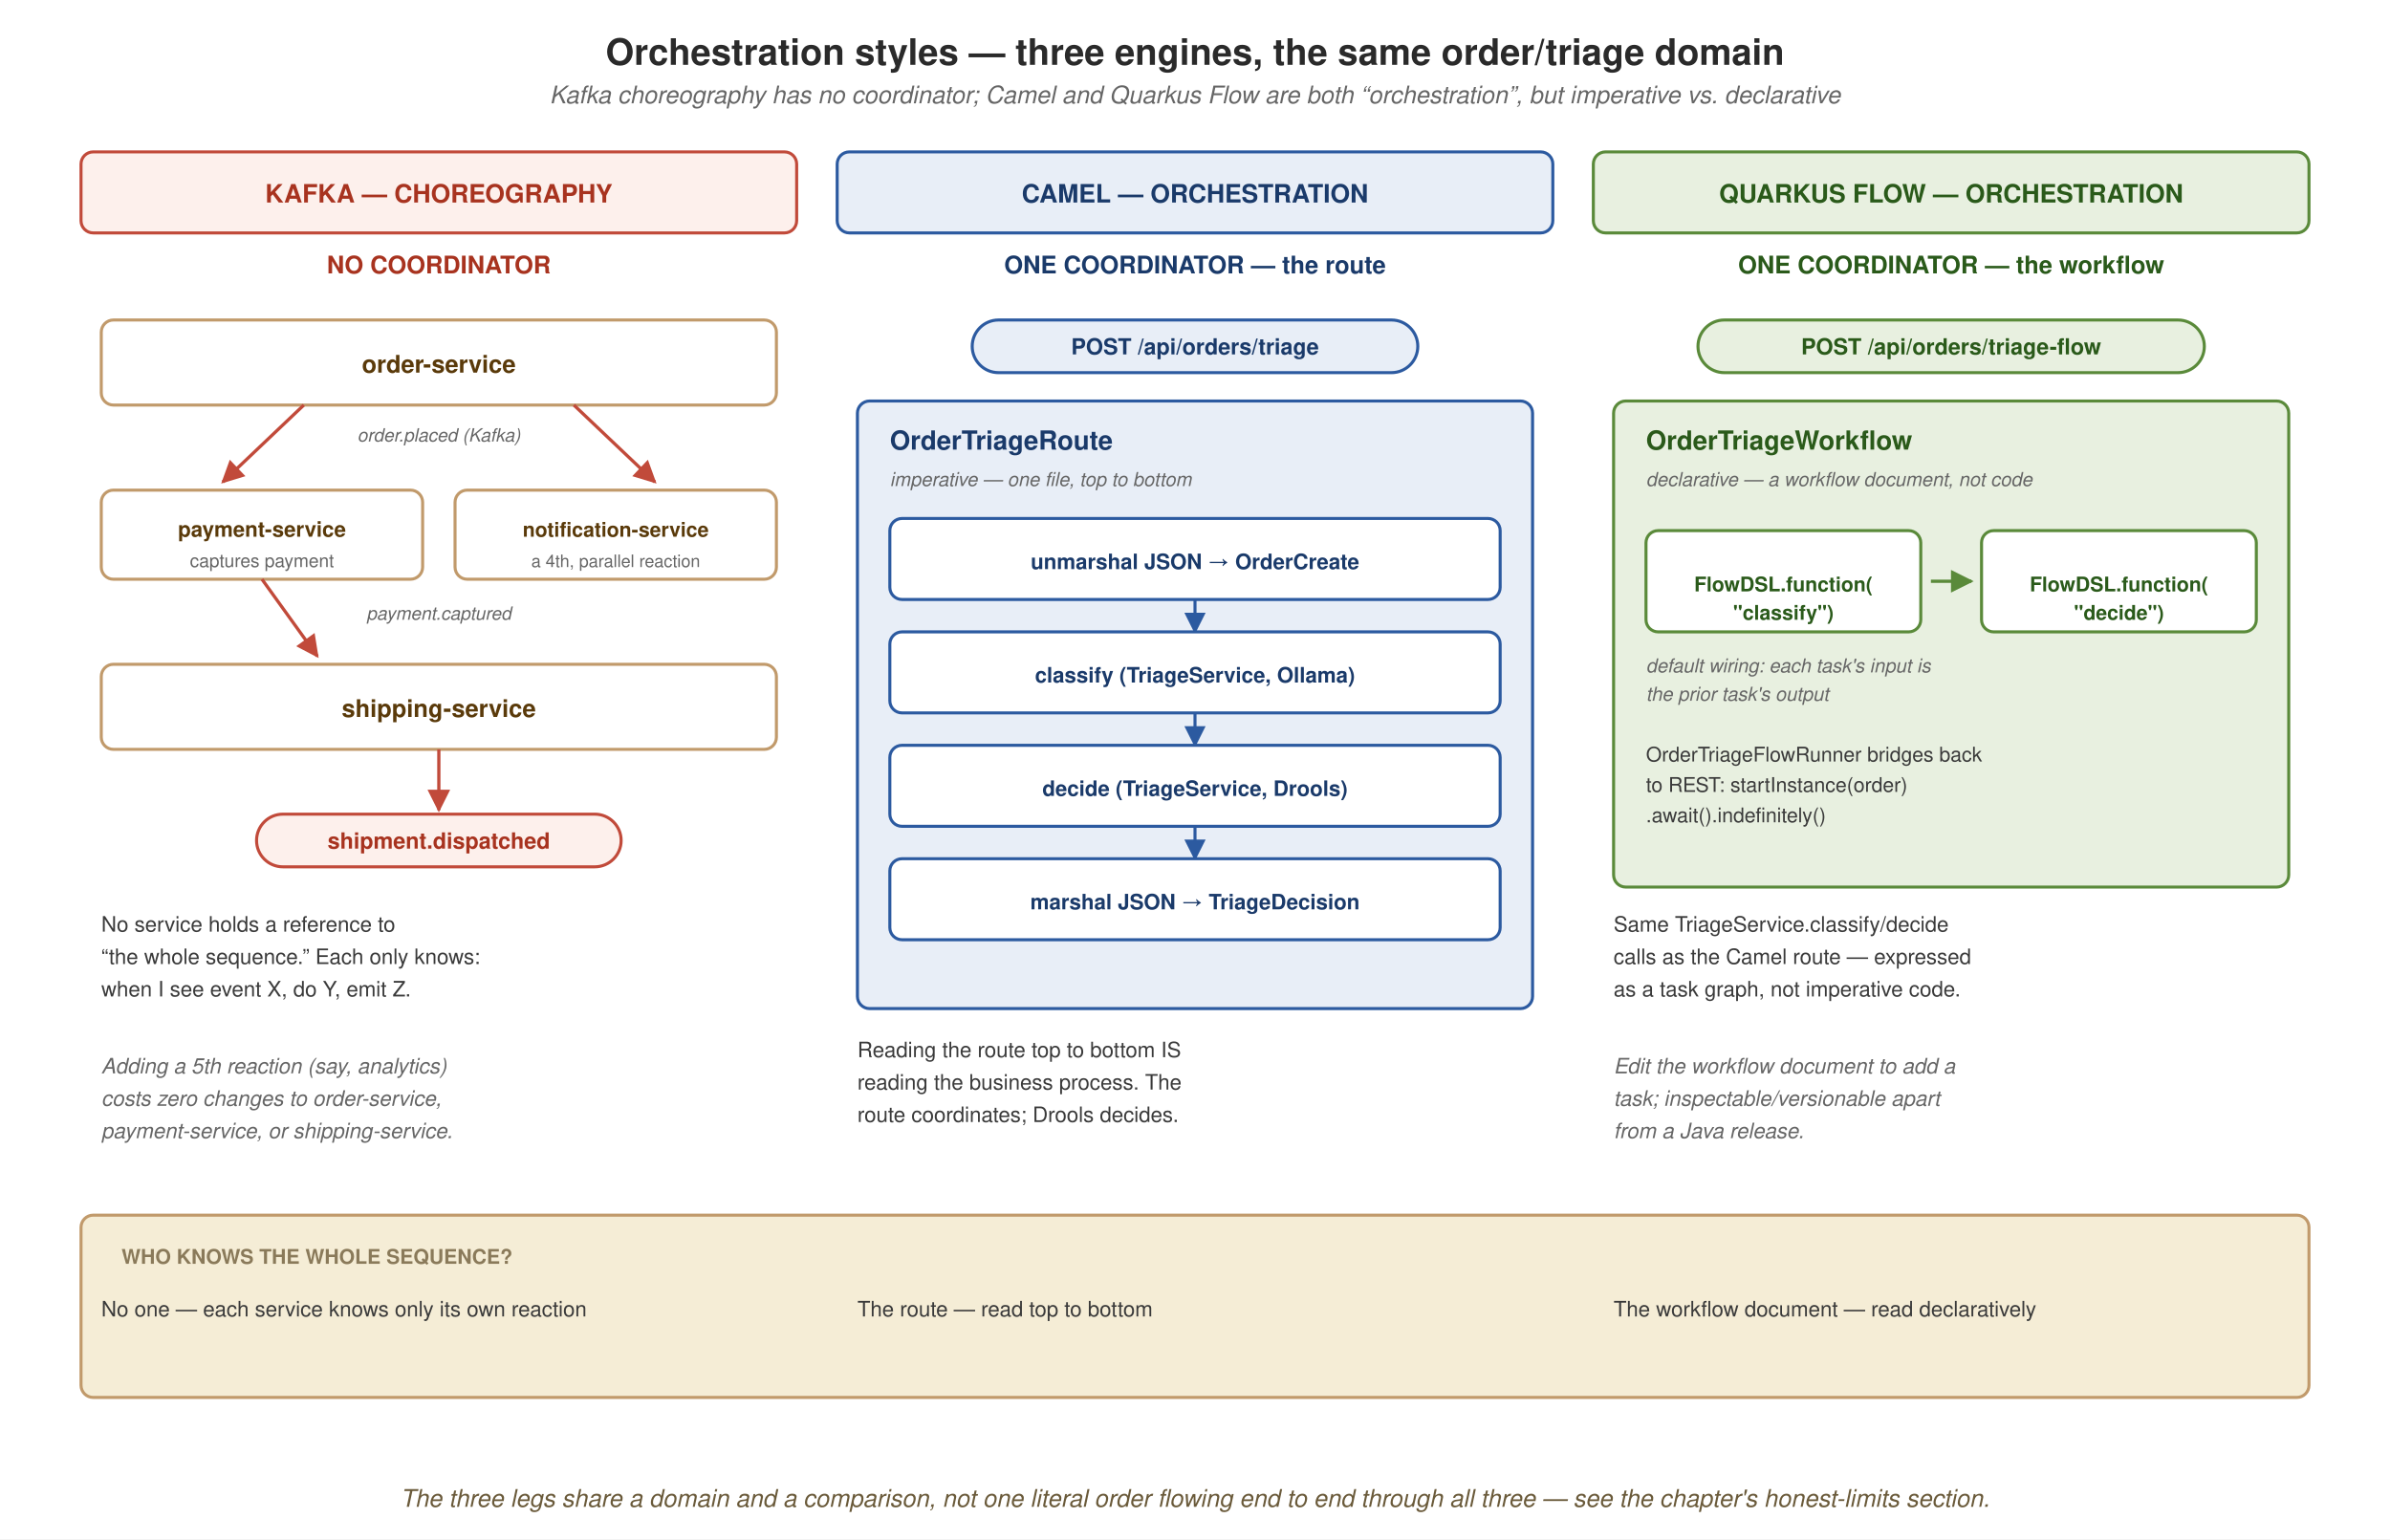
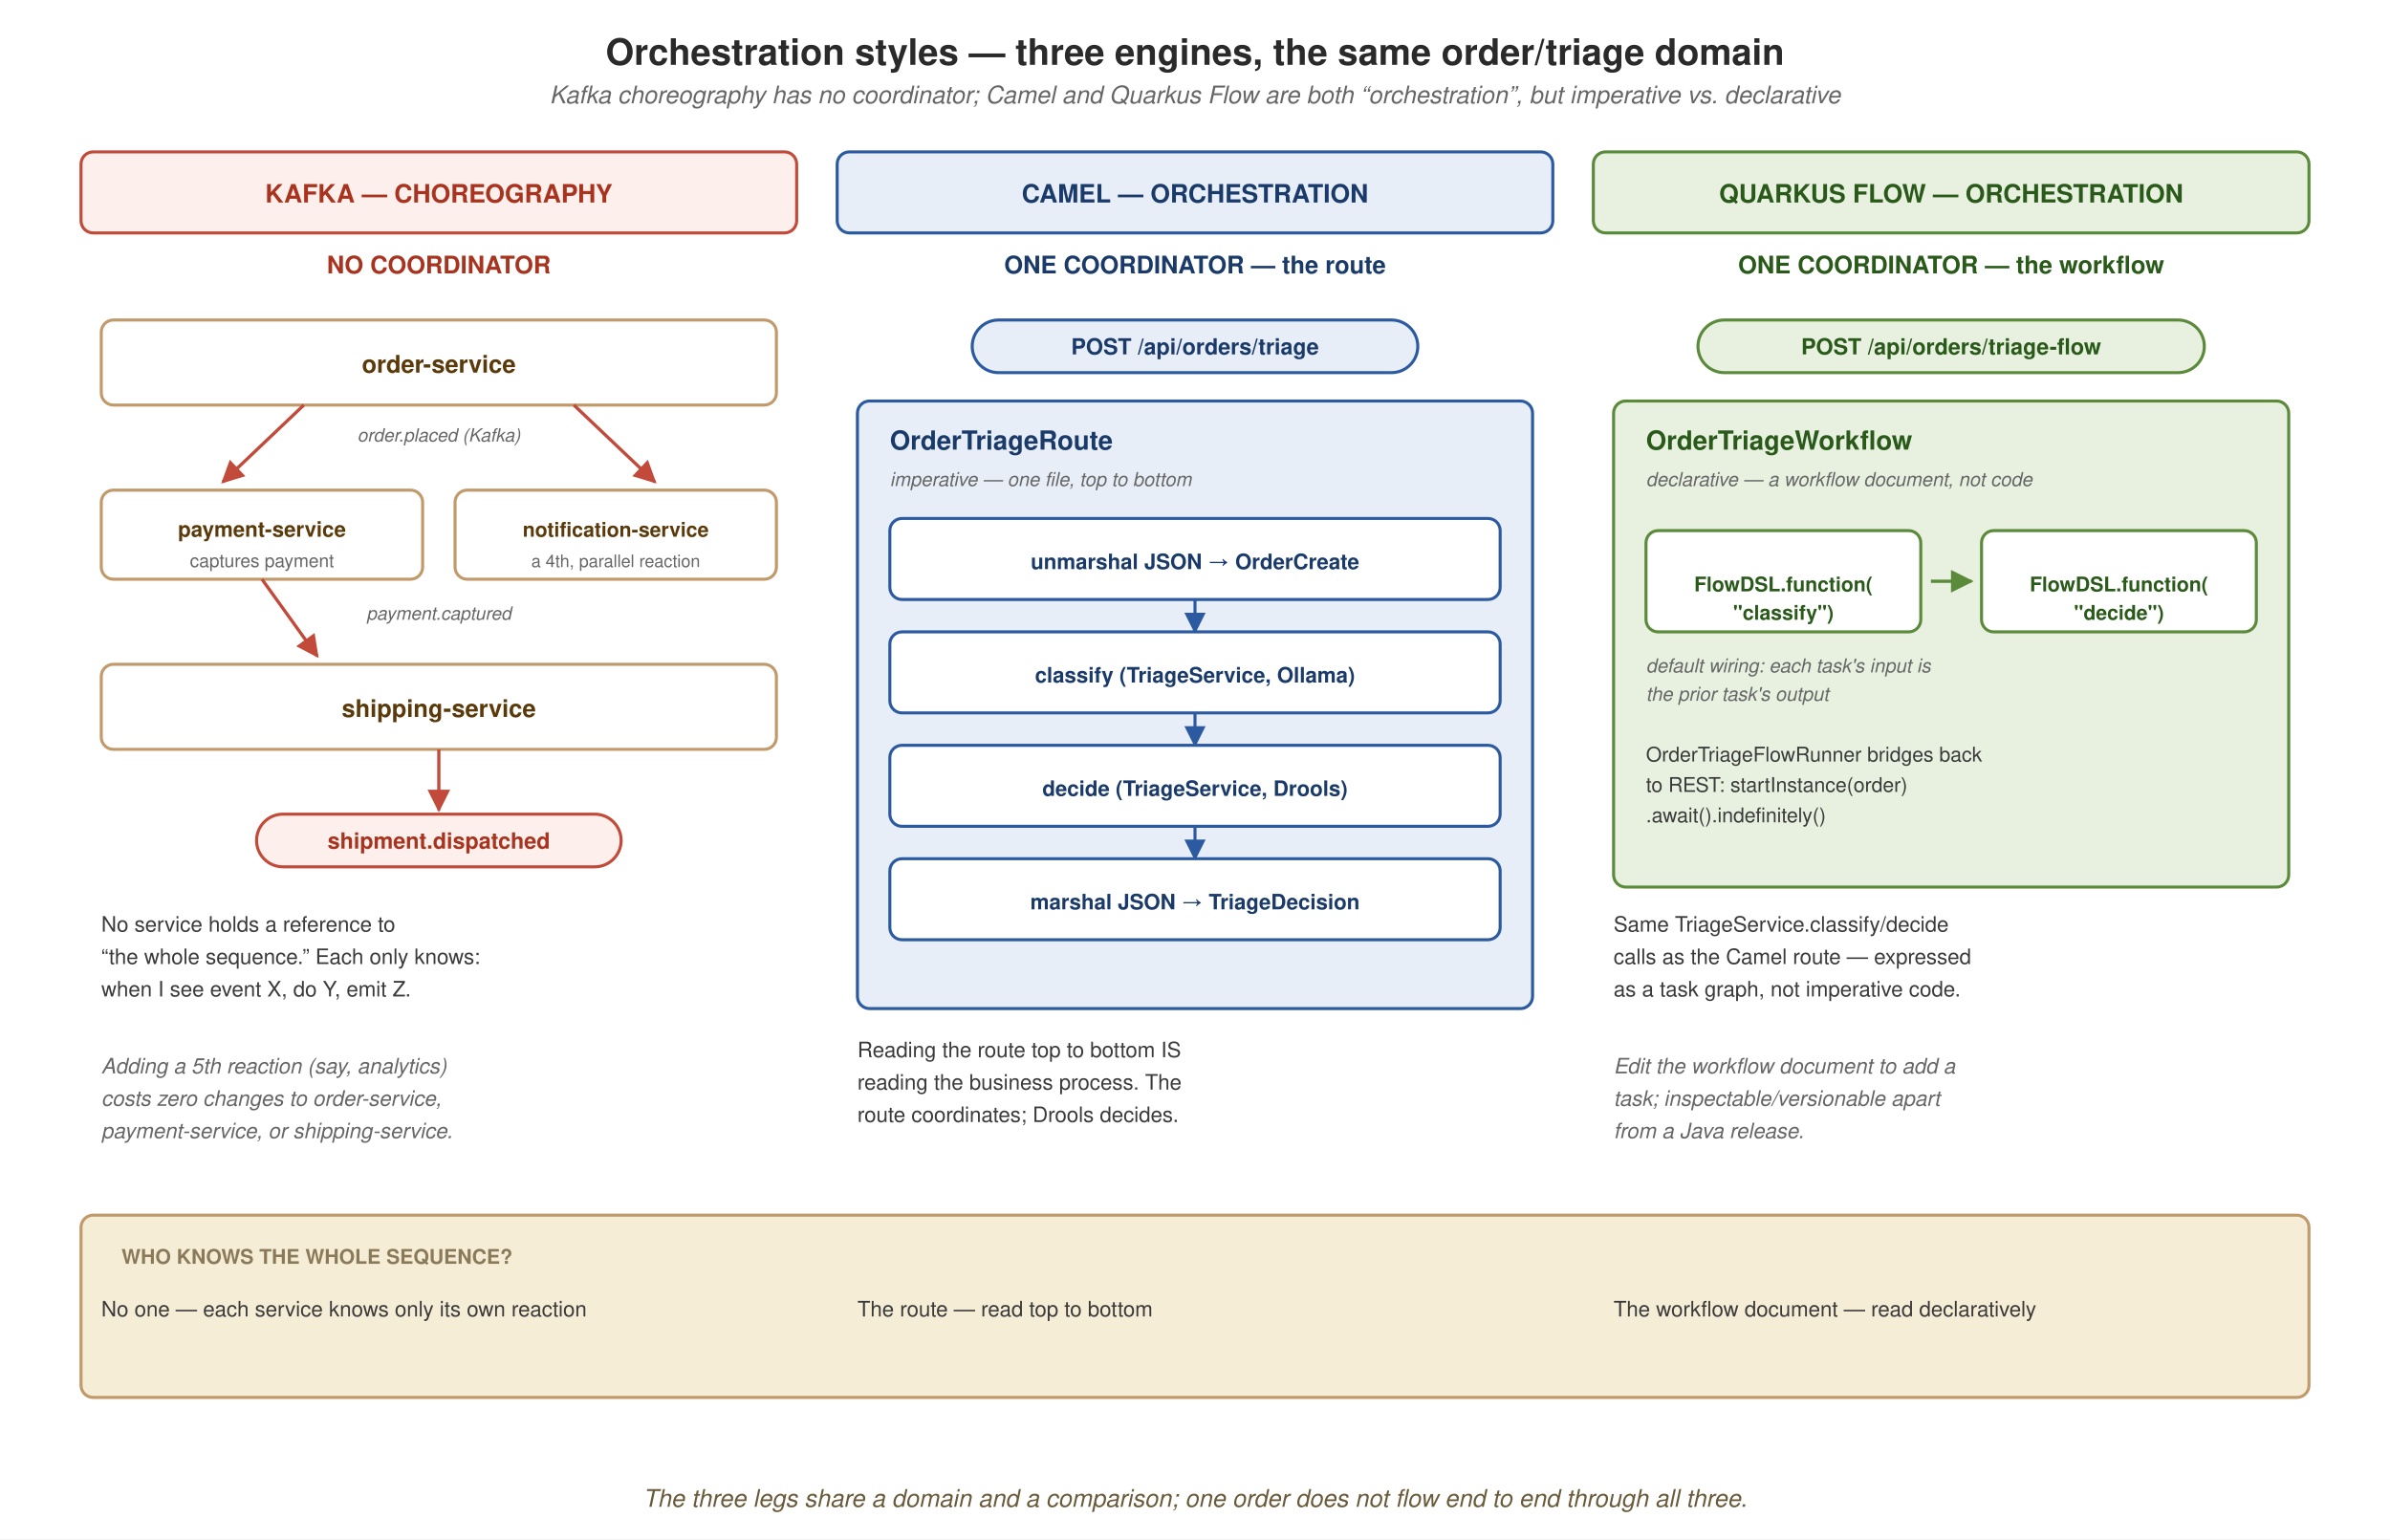
<svg xmlns="http://www.w3.org/2000/svg" viewBox="0 0 1180 760" font-family="Helvetica, -apple-system, 'Segoe UI', Roboto, sans-serif">
  <rect x="0" y="0" width="1180" height="760" fill="#ffffff" />
  <defs>
    <marker id="arr" viewBox="0 0 10 10" refX="9" refY="5" markerWidth="7" markerHeight="7" orient="auto-start-reverse">
      <path d="M0,0 L10,5 L0,10 z" fill="#5a5a5a" />
    </marker>
    <marker id="arrR" viewBox="0 0 10 10" refX="9" refY="5" markerWidth="7" markerHeight="7" orient="auto-start-reverse">
      <path d="M0,0 L10,5 L0,10 z" fill="#c14a3a" />
    </marker>
    <marker id="arrB" viewBox="0 0 10 10" refX="9" refY="5" markerWidth="7" markerHeight="7" orient="auto-start-reverse">
      <path d="M0,0 L10,5 L0,10 z" fill="#2c5aa0" />
    </marker>
    <marker id="arrG" viewBox="0 0 10 10" refX="9" refY="5" markerWidth="7" markerHeight="7" orient="auto-start-reverse">
      <path d="M0,0 L10,5 L0,10 z" fill="#5a8a3a" />
    </marker>
  </defs>
  <text x="590" y="32" font-size="18" fill="#2a2a2a" text-anchor="middle" font-weight="700">Orchestration styles — three engines, the same order/triage domain</text>
  <text x="590" y="51" font-size="12" fill="#666666" text-anchor="middle" font-style="italic">Kafka choreography has no coordinator; Camel and Quarkus Flow are both “orchestration”, but imperative vs. declarative</text>
  <rect x="40" y="75" width="353.333" height="40" fill="#fdf0ec" stroke="#c14a3a" stroke-width="1.5" rx="6" />
  <text x="216.667" y="100" font-size="12.5" fill="#a8331f" text-anchor="middle" font-weight="700">KAFKA — CHOREOGRAPHY</text>
  <rect x="413.333" y="75" width="353.333" height="40" fill="#e8eef7" stroke="#2c5aa0" stroke-width="1.5" rx="6" />
  <text x="590" y="100" font-size="12.5" fill="#1a3a6a" text-anchor="middle" font-weight="700">CAMEL — ORCHESTRATION</text>
  <rect x="786.667" y="75" width="353.333" height="40" fill="#e8f0e0" stroke="#5a8a3a" stroke-width="1.5" rx="6" />
  <text x="963.333" y="100" font-size="12.5" fill="#2a5a1a" text-anchor="middle" font-weight="700">QUARKUS FLOW — ORCHESTRATION</text>
  <text x="216.667" y="135" font-size="12" fill="#a8331f" text-anchor="middle" font-weight="700">NO COORDINATOR</text>
  <text x="590" y="135" font-size="12" fill="#1a3a6a" text-anchor="middle" font-weight="700">ONE COORDINATOR — the route</text>
  <text x="963.333" y="135" font-size="12" fill="#2a5a1a" text-anchor="middle" font-weight="700">ONE COORDINATOR — the workflow</text>
  <rect x="50" y="158" width="333.333" height="42" fill="#ffffff" stroke="#c19a6b" stroke-width="1.5" rx="6" />
  <text x="216.667" y="184" font-size="12" fill="#5a3a0a" text-anchor="middle" font-weight="700">order-service</text>
  <line x1="150" y1="200" x2="110" y2="238" stroke="#c14a3a" stroke-width="1.6" marker-end="url(#arrR)" />
  <line x1="283.333" y1="200" x2="323.333" y2="238" stroke="#c14a3a" stroke-width="1.6" marker-end="url(#arrR)" />
  <text x="216.667" y="218" font-size="9" fill="#666666" text-anchor="middle" font-style="italic">order.placed (Kafka)</text>
  <rect x="50" y="242" width="158.667" height="44" fill="#ffffff" stroke="#c19a6b" stroke-width="1.5" rx="6" />
  <text x="129.333" y="265" font-size="10.5" fill="#5a3a0a" text-anchor="middle" font-weight="700">payment-service</text>
  <text x="129.333" y="280" font-size="9" fill="#666666" text-anchor="middle">captures payment</text>
  <rect x="224.667" y="242" width="158.667" height="44" fill="#ffffff" stroke="#c19a6b" stroke-width="1.5" rx="6" />
  <text x="304" y="265" font-size="10" fill="#5a3a0a" text-anchor="middle" font-weight="700">notification-service</text>
  <text x="304" y="280" font-size="8.5" fill="#666666" text-anchor="middle">a 4th, parallel reaction</text>
  <line x1="129.333" y1="286" x2="156.667" y2="324" stroke="#c14a3a" stroke-width="1.6" marker-end="url(#arrR)" />
  <text x="216.667" y="306" font-size="9" fill="#666666" text-anchor="middle" font-style="italic">payment.captured</text>
  <rect x="50" y="328" width="333.333" height="42" fill="#ffffff" stroke="#c19a6b" stroke-width="1.5" rx="6" />
  <text x="216.667" y="354" font-size="12" fill="#5a3a0a" text-anchor="middle" font-weight="700">shipping-service</text>
  <line x1="216.667" y1="370" x2="216.667" y2="400" stroke="#c14a3a" stroke-width="1.6" marker-end="url(#arrR)" />
  <rect x="126.667" y="402" width="180" height="26" fill="#fdf0ec" stroke="#c14a3a" stroke-width="1.5" rx="13" />
  <text x="216.667" y="419" font-size="11" fill="#a8331f" text-anchor="middle" font-weight="700">shipment.dispatched</text>
  <text x="50" y="460" font-size="10.5" fill="#3a3a3a" text-anchor="start">No service holds a reference to</text>
  <text x="50" y="476" font-size="10.5" fill="#3a3a3a" text-anchor="start">“the whole sequence.” Each only knows:</text>
  <text x="50" y="492" font-size="10.5" fill="#3a3a3a" text-anchor="start">when I see event X, do Y, emit Z.</text>
  <text x="50" y="530" font-size="10.5" fill="#666666" text-anchor="start" font-style="italic">Adding a 5th reaction (say, analytics)</text>
  <text x="50" y="546" font-size="10.5" fill="#666666" text-anchor="start" font-style="italic">costs zero changes to order-service,</text>
  <text x="50" y="562" font-size="10.5" fill="#666666" text-anchor="start" font-style="italic">payment-service, or shipping-service.</text>
  <rect x="480" y="158" width="220" height="26" fill="#e8eef7" stroke="#2c5aa0" stroke-width="1.5" rx="13" />
  <text x="590" y="175" font-size="11" fill="#1a3a6a" text-anchor="middle" font-weight="700">POST /api/orders/triage</text>
  <rect x="423.333" y="198" width="333.333" height="300" fill="#e8eef7" stroke="#2c5aa0" stroke-width="1.5" rx="6" />
  <text x="439.333" y="222" font-size="13" fill="#1a3a6a" text-anchor="start" font-weight="700">OrderTriageRoute</text>
  <text x="439.333" y="240" font-size="9.5" fill="#666666" text-anchor="start" font-style="italic">imperative — one file, top to bottom</text>
  <rect x="439.333" y="256" width="301.333" height="40" fill="#ffffff" stroke="#2c5aa0" stroke-width="1.5" rx="6" />
  <text x="590" y="281" font-size="10.5" fill="#1a3a6a" text-anchor="middle" font-weight="700">unmarshal JSON → OrderCreate</text>
  <line x1="590" y1="296" x2="590" y2="312" stroke="#2c5aa0" stroke-width="1.5" marker-end="url(#arrB)" />
  <rect x="439.333" y="312" width="301.333" height="40" fill="#ffffff" stroke="#2c5aa0" stroke-width="1.5" rx="6" />
  <text x="590" y="337" font-size="10.5" fill="#1a3a6a" text-anchor="middle" font-weight="700">classify (TriageService, Ollama)</text>
  <line x1="590" y1="352" x2="590" y2="368" stroke="#2c5aa0" stroke-width="1.5" marker-end="url(#arrB)" />
  <rect x="439.333" y="368" width="301.333" height="40" fill="#ffffff" stroke="#2c5aa0" stroke-width="1.5" rx="6" />
  <text x="590" y="393" font-size="10.5" fill="#1a3a6a" text-anchor="middle" font-weight="700">decide (TriageService, Drools)</text>
  <line x1="590" y1="408" x2="590" y2="424" stroke="#2c5aa0" stroke-width="1.5" marker-end="url(#arrB)" />
  <rect x="439.333" y="424" width="301.333" height="40" fill="#ffffff" stroke="#2c5aa0" stroke-width="1.5" rx="6" />
  <text x="590" y="449" font-size="10.5" fill="#1a3a6a" text-anchor="middle" font-weight="700">marshal JSON → TriageDecision</text>
  <text x="423.333" y="522" font-size="10.5" fill="#3a3a3a" text-anchor="start">Reading the route top to bottom IS</text>
  <text x="423.333" y="538" font-size="10.5" fill="#3a3a3a" text-anchor="start">reading the business process. The</text>
  <text x="423.333" y="554" font-size="10.5" fill="#3a3a3a" text-anchor="start">route coordinates; Drools decides.</text>
  <rect x="838.333" y="158" width="250" height="26" fill="#e8f0e0" stroke="#5a8a3a" stroke-width="1.5" rx="13" />
  <text x="963.333" y="175" font-size="11" fill="#2a5a1a" text-anchor="middle" font-weight="700">POST /api/orders/triage-flow</text>
  <rect x="796.667" y="198" width="333.333" height="240" fill="#e8f0e0" stroke="#5a8a3a" stroke-width="1.5" rx="6" />
  <text x="812.667" y="222" font-size="13" fill="#2a5a1a" text-anchor="start" font-weight="700">OrderTriageWorkflow</text>
  <text x="812.667" y="240" font-size="9.5" fill="#666666" text-anchor="start" font-style="italic">declarative — a workflow document, not code</text>
  <rect x="812.667" y="262" width="135.667" height="50" fill="#ffffff" stroke="#5a8a3a" stroke-width="1.5" rx="6" />
  <text x="880.5" y="292" font-size="10" fill="#2a5a1a" text-anchor="middle" font-weight="700">FlowDSL.function(</text>
  <text x="880.5" y="306" font-size="10" fill="#2a5a1a" text-anchor="middle" font-weight="700">"classify")</text>
  <line x1="953.333" y1="287" x2="973.333" y2="287" stroke="#5a8a3a" stroke-width="1.6" marker-end="url(#arrG)" />
  <rect x="978.333" y="262" width="135.667" height="50" fill="#ffffff" stroke="#5a8a3a" stroke-width="1.5" rx="6" />
  <text x="1046.167" y="292" font-size="10" fill="#2a5a1a" text-anchor="middle" font-weight="700">FlowDSL.function(</text>
  <text x="1046.167" y="306" font-size="10" fill="#2a5a1a" text-anchor="middle" font-weight="700">"decide")</text>
  <text x="812.667" y="332" font-size="9.5" fill="#666666" text-anchor="start" font-style="italic">default wiring: each task's input is</text>
  <text x="812.667" y="346" font-size="9.5" fill="#666666" text-anchor="start" font-style="italic">the prior task's output</text>
  <text x="812.667" y="376" font-size="10" fill="#3a3a3a" text-anchor="start">OrderTriageFlowRunner bridges back</text>
  <text x="812.667" y="391" font-size="10" fill="#3a3a3a" text-anchor="start">to REST: startInstance(order)</text>
  <text x="812.667" y="406" font-size="10" fill="#3a3a3a" text-anchor="start">.await().indefinitely()</text>
  <text x="796.667" y="460" font-size="10.5" fill="#3a3a3a" text-anchor="start">Same TriageService.classify/decide</text>
  <text x="796.667" y="476" font-size="10.5" fill="#3a3a3a" text-anchor="start">calls as the Camel route — expressed</text>
  <text x="796.667" y="492" font-size="10.5" fill="#3a3a3a" text-anchor="start">as a task graph, not imperative code.</text>
  <text x="796.667" y="530" font-size="10.5" fill="#666666" text-anchor="start" font-style="italic">Edit the workflow document to add a</text>
  <text x="796.667" y="546" font-size="10.5" fill="#666666" text-anchor="start" font-style="italic">task; inspectable/versionable apart</text>
  <text x="796.667" y="562" font-size="10.5" fill="#666666" text-anchor="start" font-style="italic">from a Java release.</text>
  <rect x="40" y="600" width="1100" height="90" fill="#f5edd6" stroke="#c19a6b" stroke-width="1.5" rx="6" />
  <text x="60" y="624" font-size="10" fill="#8a7a5a" text-anchor="start" font-weight="600">WHO KNOWS THE WHOLE SEQUENCE?</text>
  <text x="50" y="650" font-size="10.5" fill="#3a3a3a" text-anchor="start">No one — each service knows only its own reaction</text>
  <text x="423.333" y="650" font-size="10.5" fill="#3a3a3a" text-anchor="start">The route — read top to bottom</text>
  <text x="796.667" y="650" font-size="10.5" fill="#3a3a3a" text-anchor="start">The workflow document — read declaratively</text>
-   <text x="590" y="744" font-size="12" fill="#6a5a3a" text-anchor="middle" font-style="italic">The three legs share a domain and a comparison, not one literal order flowing end to end through all three — see the chapter's honest-limits section.</text>
+   <text x="590" y="744" font-size="12" fill="#6a5a3a" text-anchor="middle" font-style="italic">The three legs share a domain and a comparison; one order does not flow end to end through all three.</text>
</svg>
